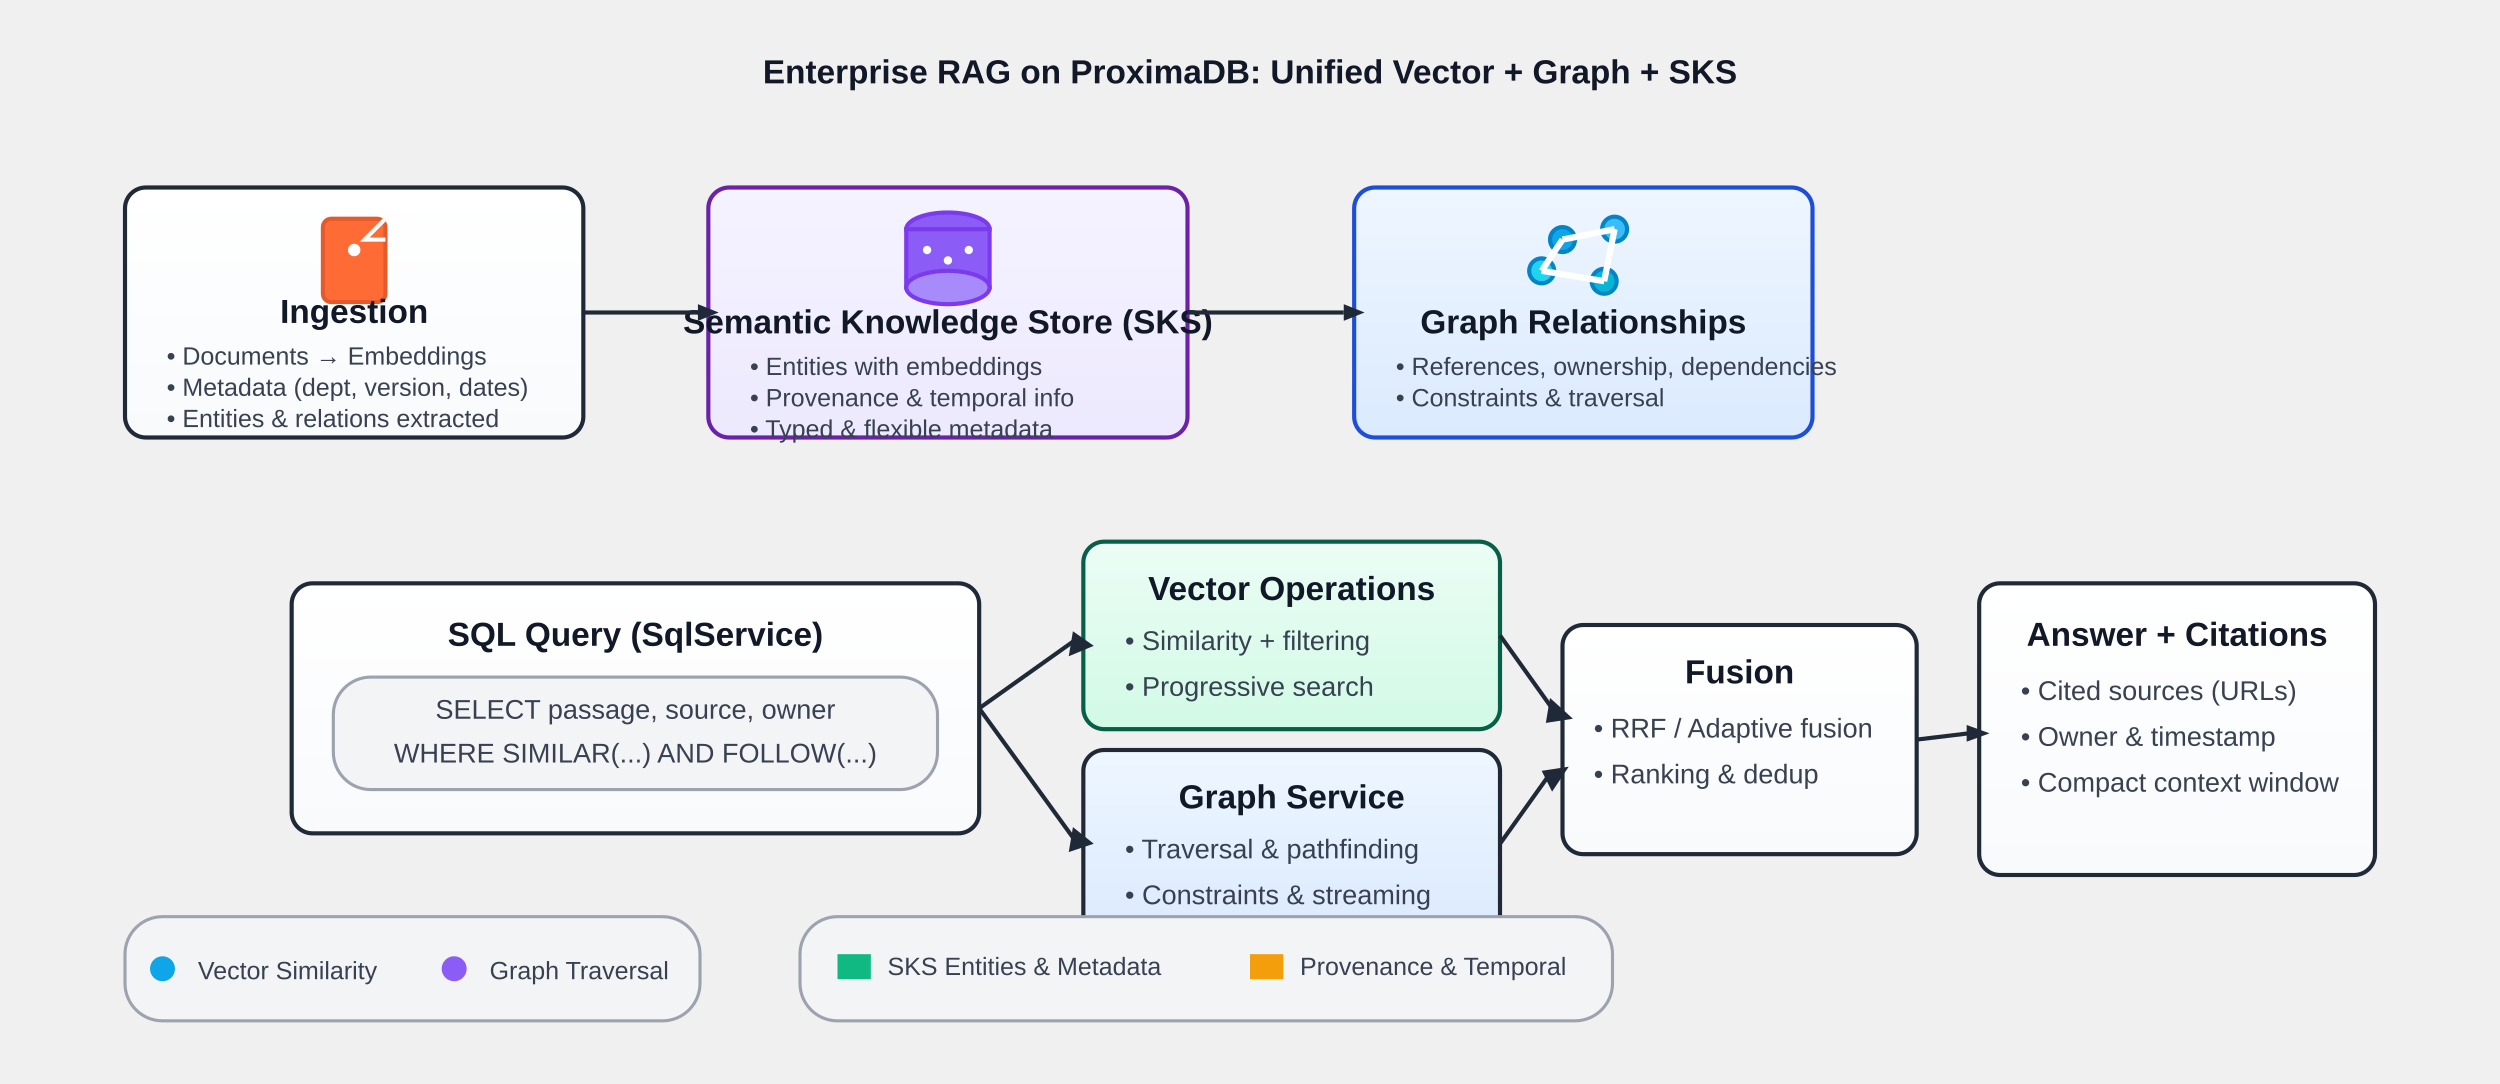
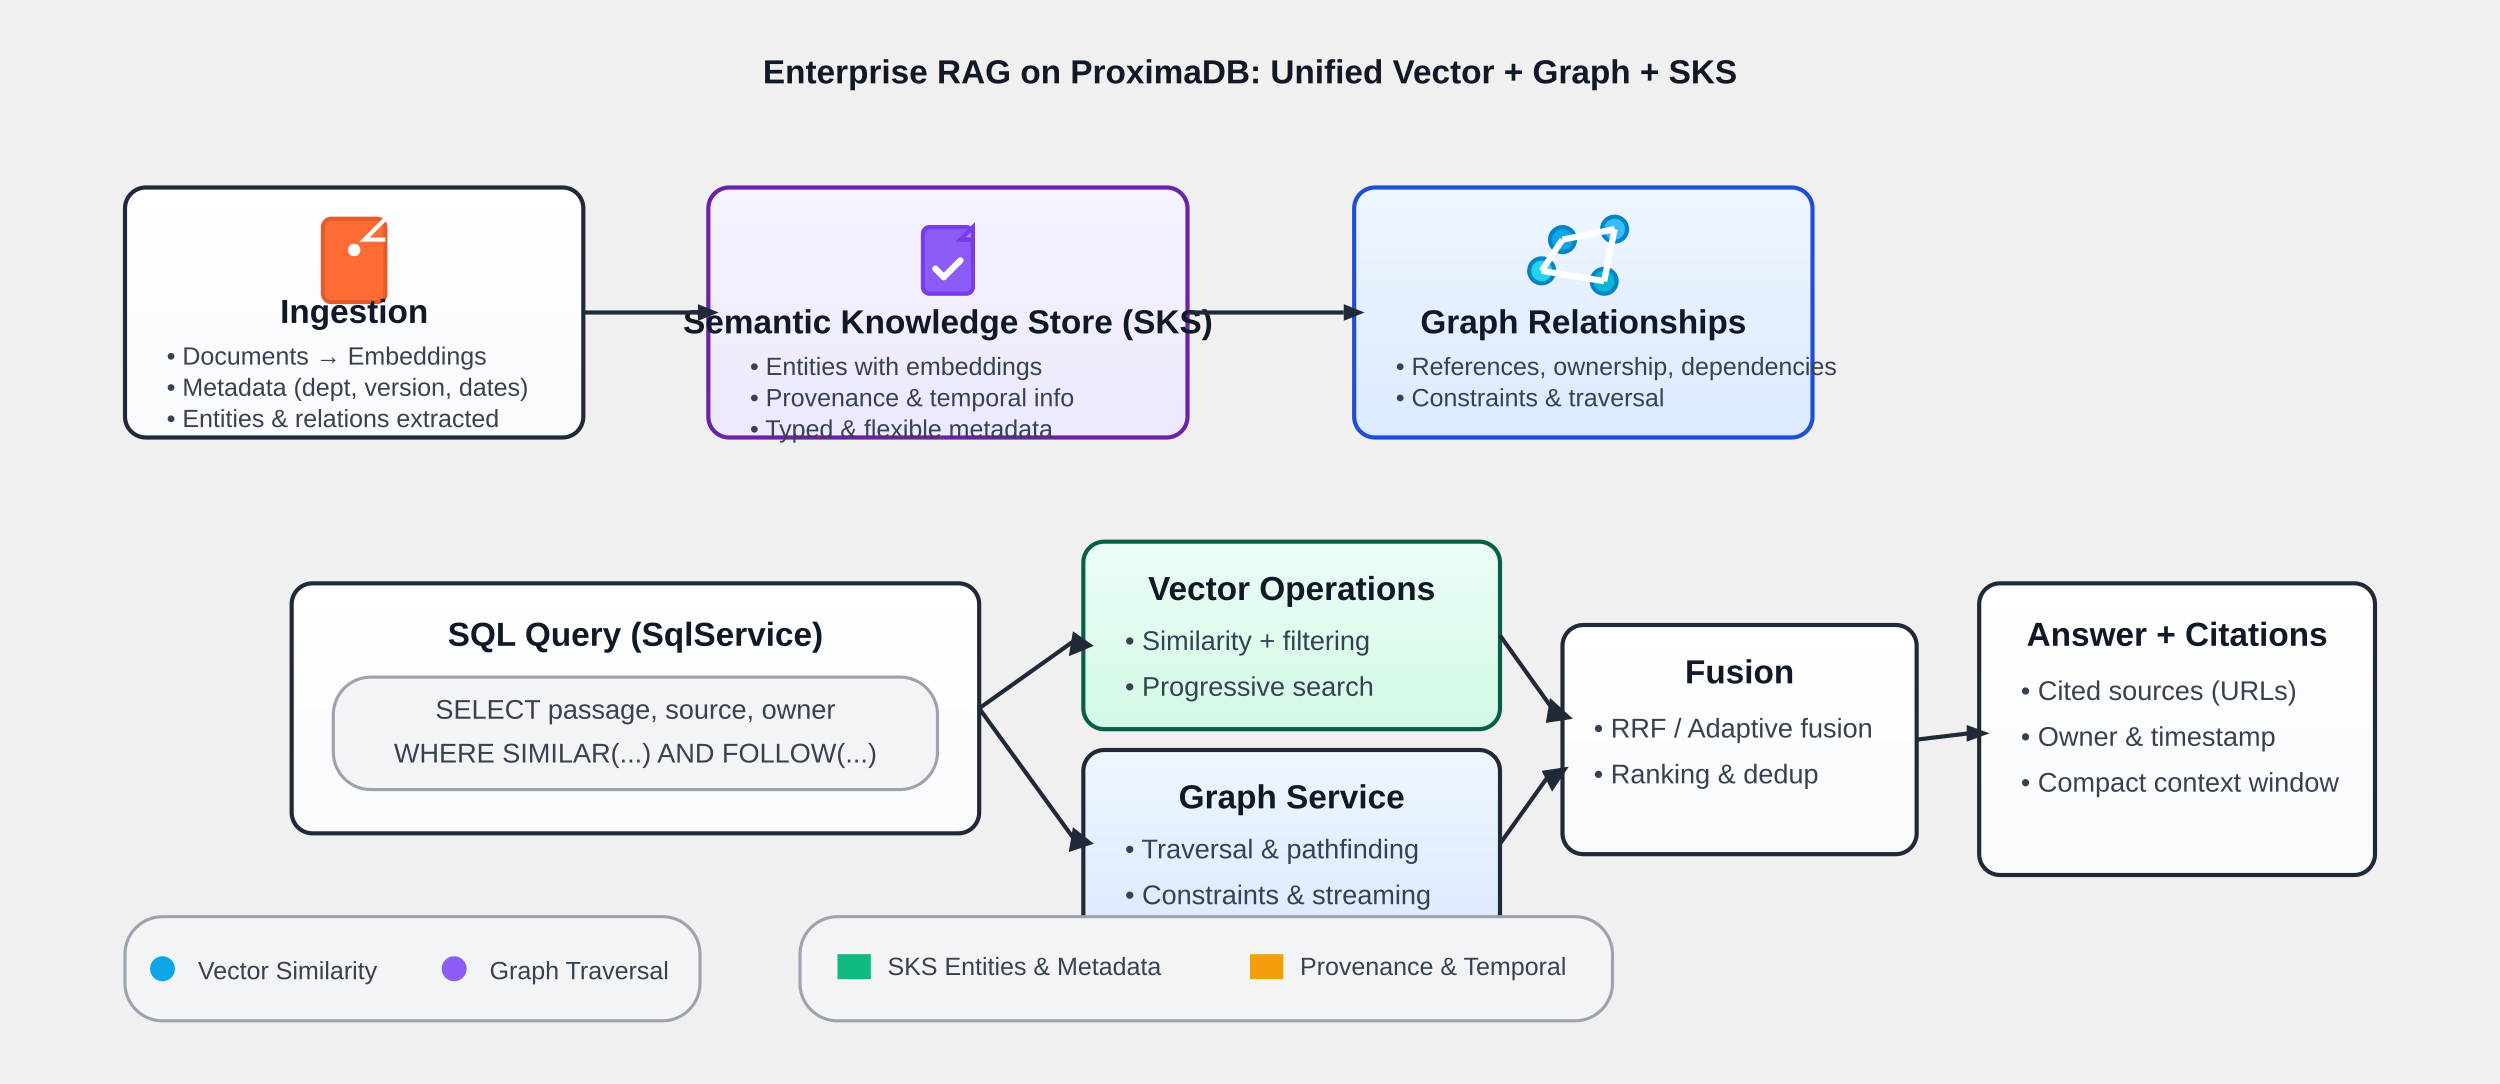
<svg xmlns="http://www.w3.org/2000/svg" width="1200" height="520" viewBox="0 0 1200 520">
  <defs>
    <linearGradient id="panelGrad" x1="0%" y1="0%" x2="0%" y2="100%">
      <stop offset="0%" stop-color="#ffffff" />
      <stop offset="100%" stop-color="#f8fafc" />
    </linearGradient>
    <linearGradient id="panelGradBlue" x1="0%" y1="0%" x2="0%" y2="100%">
      <stop offset="0%" stop-color="#eef6ff" />
      <stop offset="100%" stop-color="#dbeafe" />
    </linearGradient>
    <linearGradient id="panelGradPurple" x1="0%" y1="0%" x2="0%" y2="100%">
      <stop offset="0%" stop-color="#f5f3ff" />
      <stop offset="100%" stop-color="#ede9fe" />
    </linearGradient>
    <linearGradient id="panelGradGreen" x1="0%" y1="0%" x2="0%" y2="100%">
      <stop offset="0%" stop-color="#ecfdf5" />
      <stop offset="100%" stop-color="#d1fae5" />
    </linearGradient>
  </defs>
  <text x="600" y="40" text-anchor="middle" style="font-family:Arial, sans-serif; font-size:16px; font-weight:bold; fill:#111827;">Enterprise RAG on ProximaDB: Unified Vector + Graph + SKS</text>
  <rect x="60" y="90" width="220" height="120" rx="10" ry="10" style="fill:url(#panelGrad); stroke:#1f2937; stroke-width:2;" />
  <rect x="155" y="105" width="30" height="40" fill="#ff6b35" stroke="#e55a2b" stroke-width="2" rx="4" />
  <polyline points="185,105 175,115 185,115" fill="none" stroke="#ffffff" stroke-width="2" />
  <circle cx="170" cy="120" r="3" fill="#ffffff" />
  <text x="170" y="155" text-anchor="middle" style="font-family:Arial, sans-serif; font-size:16px; font-weight:bold; fill:#111827;">Ingestion</text>
  <text x="80" y="175" style="font-family:Arial, sans-serif; font-size:12px; fill:#374151;">• Documents → Embeddings</text>
  <text x="80" y="190" style="font-family:Arial, sans-serif; font-size:12px; fill:#374151;">• Metadata (dept, version, dates)</text>
  <text x="80" y="205" style="font-family:Arial, sans-serif; font-size:12px; fill:#374151;">• Entities &amp; relations extracted</text>
  <rect x="340" y="90" width="230" height="120" rx="10" ry="10" style="fill:url(#panelGradPurple); stroke:#6b21a8; stroke-width:2;" />
-   <ellipse cx="455" cy="110" rx="20" ry="8" fill="#8b5cf6" stroke="#7c3aed" stroke-width="2" />
-   <rect x="435" y="110" width="40" height="28" fill="#8b5cf6" stroke="#7c3aed" stroke-width="2" />
-   <ellipse cx="455" cy="138" rx="20" ry="8" fill="#a78bfa" stroke="#7c3aed" stroke-width="2" />
-   <circle cx="445" cy="120" r="2" fill="#ffffff" />
-   <circle cx="455" cy="125" r="2" fill="#ffffff" />
-   <circle cx="465" cy="120" r="2" fill="#ffffff" />
+   <g transform="translate(455, 125)">
+     <rect x="-12" y="-16" width="24" height="32" rx="3.2" fill="#8b5cf6" stroke="#7c3aed" stroke-width="2" />
+     <polygon points="12,-16 6,-10 12,-10" fill="#a78bfa" stroke="#7c3aed" stroke-width="2" />
+     <line x1="6" y1="-10" x2="12" y2="-10" stroke="#7c3aed" stroke-width="2" />
+     <line x1="-6" y1="4" x2="-2" y2="8" stroke="#ffffff" stroke-width="3" stroke-linecap="round" />
+     <line x1="-2" y1="8" x2="6" y2="0" stroke="#ffffff" stroke-width="3" stroke-linecap="round" />
+   </g>
  <text x="455" y="160" text-anchor="middle" style="font-family:Arial, sans-serif; font-size:16px; font-weight:bold; fill:#111827;">Semantic Knowledge Store (SKS)</text>
  <text x="360" y="180" style="font-family:Arial, sans-serif; font-size:12px; fill:#374151;">• Entities with embeddings</text>
  <text x="360" y="195" style="font-family:Arial, sans-serif; font-size:12px; fill:#374151;">• Provenance &amp; temporal info</text>
  <text x="360" y="210" style="font-family:Arial, sans-serif; font-size:12px; fill:#374151;">• Typed &amp; flexible metadata</text>
  <rect x="650" y="90" width="220" height="120" rx="10" ry="10" style="fill:url(#panelGradBlue); stroke:#1d4ed8; stroke-width:2;" />
  <circle cx="750" cy="115" r="6" fill="#0ea5e9" stroke="#0284c7" stroke-width="2" />
  <circle cx="775" cy="110" r="6" fill="#38bdf8" stroke="#0284c7" stroke-width="2" />
  <circle cx="770" cy="135" r="6" fill="#06b6d4" stroke="#0284c7" stroke-width="2" />
  <circle cx="740" cy="130" r="6" fill="#22d3ee" stroke="#0284c7" stroke-width="2" />
  <line x1="750" y1="115" x2="775" y2="110" style="stroke:#ffffff; stroke-width:3;" />
  <line x1="750" y1="115" x2="740" y2="130" style="stroke:#ffffff; stroke-width:3;" />
  <line x1="775" y1="110" x2="770" y2="135" style="stroke:#ffffff; stroke-width:3;" />
  <line x1="740" y1="130" x2="770" y2="135" style="stroke:#ffffff; stroke-width:3;" />
  <text x="760" y="160" text-anchor="middle" style="font-family:Arial, sans-serif; font-size:16px; font-weight:bold; fill:#111827;">Graph Relationships</text>
  <text x="670" y="180" style="font-family:Arial, sans-serif; font-size:12px; fill:#374151;">• References, ownership, dependencies</text>
  <text x="670" y="195" style="font-family:Arial, sans-serif; font-size:12px; fill:#374151;">• Constraints &amp; traversal</text>
  <line x1="280" y1="150" x2="335" y2="150" style="stroke:#1f2937; stroke-width:2;" />
  <polygon points="335,146 345,150 335,154" style="fill:#1f2937;" />
  <line x1="570" y1="150" x2="645" y2="150" style="stroke:#1f2937; stroke-width:2;" />
  <polygon points="645,146 655,150 645,154" style="fill:#1f2937;" />
  <rect x="140" y="280" width="330" height="120" rx="10" ry="10" style="fill:url(#panelGrad); stroke:#1f2937; stroke-width:2;" />
  <text x="305" y="310" text-anchor="middle" style="font-family:Arial, sans-serif; font-size:16px; font-weight:bold; fill:#111827;">SQL Query (SqlService)</text>
  <rect x="160" y="325" width="290" height="54" rx="18" ry="18" style="fill:#f3f4f6; stroke:#9ca3af; stroke-width:1.5;" />
  <text x="305" y="345" text-anchor="middle" style="font-family:Arial, sans-serif; font-size:13px; fill:#374151;">SELECT passage, source, owner</text>
  <text x="305" y="366" text-anchor="middle" style="font-family:Arial, sans-serif; font-size:13px; fill:#374151;">WHERE SIMILAR(...) AND FOLLOW(...)</text>
  <rect x="520" y="260" width="200" height="90" rx="10" ry="10" style="fill:url(#panelGradGreen); stroke:#065f46; stroke-width:2;">
    <animate attributeName="opacity" values="0.95;1;0.95" dur="3s" repeatCount="indefinite" />
  </rect>
  <text x="620" y="288" text-anchor="middle" style="font-family:Arial, sans-serif; font-size:16px; font-weight:bold; fill:#111827;">Vector Operations</text>
  <text x="540" y="312" style="font-family:Arial, sans-serif; font-size:13px; fill:#374151;">• Similarity + filtering</text>
  <text x="540" y="334" style="font-family:Arial, sans-serif; font-size:13px; fill:#374151;">• Progressive search</text>
  <rect x="520" y="360" width="200" height="90" rx="10" ry="10" style="fill:url(#panelGradBlue); stroke:#1f2937; stroke-width:2;" />
  <text x="620" y="388" text-anchor="middle" style="font-family:Arial, sans-serif; font-size:16px; font-weight:bold; fill:#111827;">Graph Service</text>
  <text x="540" y="412" style="font-family:Arial, sans-serif; font-size:13px; fill:#374151;">• Traversal &amp; pathfinding</text>
  <text x="540" y="434" style="font-family:Arial, sans-serif; font-size:13px; fill:#374151;">• Constraints &amp; streaming</text>
  <rect x="750" y="300" width="170" height="110" rx="10" ry="10" style="fill:url(#panelGrad); stroke:#1f2937; stroke-width:2;">
    <animate attributeName="opacity" values="0.9;1;0.9" dur="2.5s" repeatCount="indefinite" />
  </rect>
  <text x="835" y="328" text-anchor="middle" style="font-family:Arial, sans-serif; font-size:16px; font-weight:bold; fill:#111827;">Fusion</text>
  <text x="765" y="354" style="font-family:Arial, sans-serif; font-size:13px; fill:#374151;">• RRF / Adaptive fusion</text>
  <text x="765" y="376" style="font-family:Arial, sans-serif; font-size:13px; fill:#374151;">• Ranking &amp; dedup</text>
  <rect x="950" y="280" width="190" height="140" rx="10" ry="10" style="fill:url(#panelGrad); stroke:#1f2937; stroke-width:2;" />
  <text x="1045" y="310" text-anchor="middle" style="font-family:Arial, sans-serif; font-size:16px; font-weight:bold; fill:#111827;">Answer + Citations</text>
  <text x="970" y="336" style="font-family:Arial, sans-serif; font-size:13px; fill:#374151;">• Cited sources (URLs)</text>
  <text x="970" y="358" style="font-family:Arial, sans-serif; font-size:13px; fill:#374151;">• Owner &amp; timestamp</text>
  <text x="970" y="380" style="font-family:Arial, sans-serif; font-size:13px; fill:#374151;">• Compact context window</text>
  <line x1="470" y1="340" x2="515" y2="308" style="stroke:#1f2937; stroke-width:2;" />
  <polygon points="515,303 525,310 513,315" style="fill:#1f2937;" />
  <line x1="470" y1="340" x2="515" y2="402" style="stroke:#1f2937; stroke-width:2;" />
  <polygon points="515,397 525,405 513,409" style="fill:#1f2937;" />
  <line x1="720" y1="305" x2="745" y2="340" style="stroke:#1f2937; stroke-width:2;" />
  <polygon points="744,335 755,345 742,347" style="fill:#1f2937;" />
  <line x1="720" y1="405" x2="745" y2="370" style="stroke:#1f2937; stroke-width:2;" />
  <polygon points="740,370 753,368 745,380" style="fill:#1f2937;" />
  <line x1="920" y1="355" x2="945" y2="352" style="stroke:#1f2937; stroke-width:2;" />
  <polygon points="944,348 955,352 944,356" style="fill:#1f2937;" />
  <rect x="60" y="440" width="276" height="50" rx="18" ry="18" style="fill:#f3f4f6; stroke:#9ca3af; stroke-width:1.5;" />
  <circle cx="78" cy="465" r="6" style="fill:#0ea5e9;" />
  <text x="95" y="470" style="font-family:Arial, sans-serif; font-size:12px; fill:#374151;">Vector Similarity</text>
  <circle cx="218" cy="465" r="6" style="fill:#8b5cf6;" />
  <text x="235" y="470" style="font-family:Arial, sans-serif; font-size:12px; fill:#374151;">Graph Traversal</text>
  <rect x="384" y="440" width="390" height="50" rx="18" ry="18" style="fill:#f3f4f6; stroke:#9ca3af; stroke-width:1.5;" />
  <rect x="402" y="458" width="16" height="12" style="fill:#10b981;" />
  <text x="426" y="468" style="font-family:Arial, sans-serif; font-size:12px; fill:#374151;">SKS Entities &amp; Metadata</text>
  <rect x="600" y="458" width="16" height="12" style="fill:#f59e0b;" />
  <text x="624" y="468" style="font-family:Arial, sans-serif; font-size:12px; fill:#374151;">Provenance &amp; Temporal</text>
</svg>
